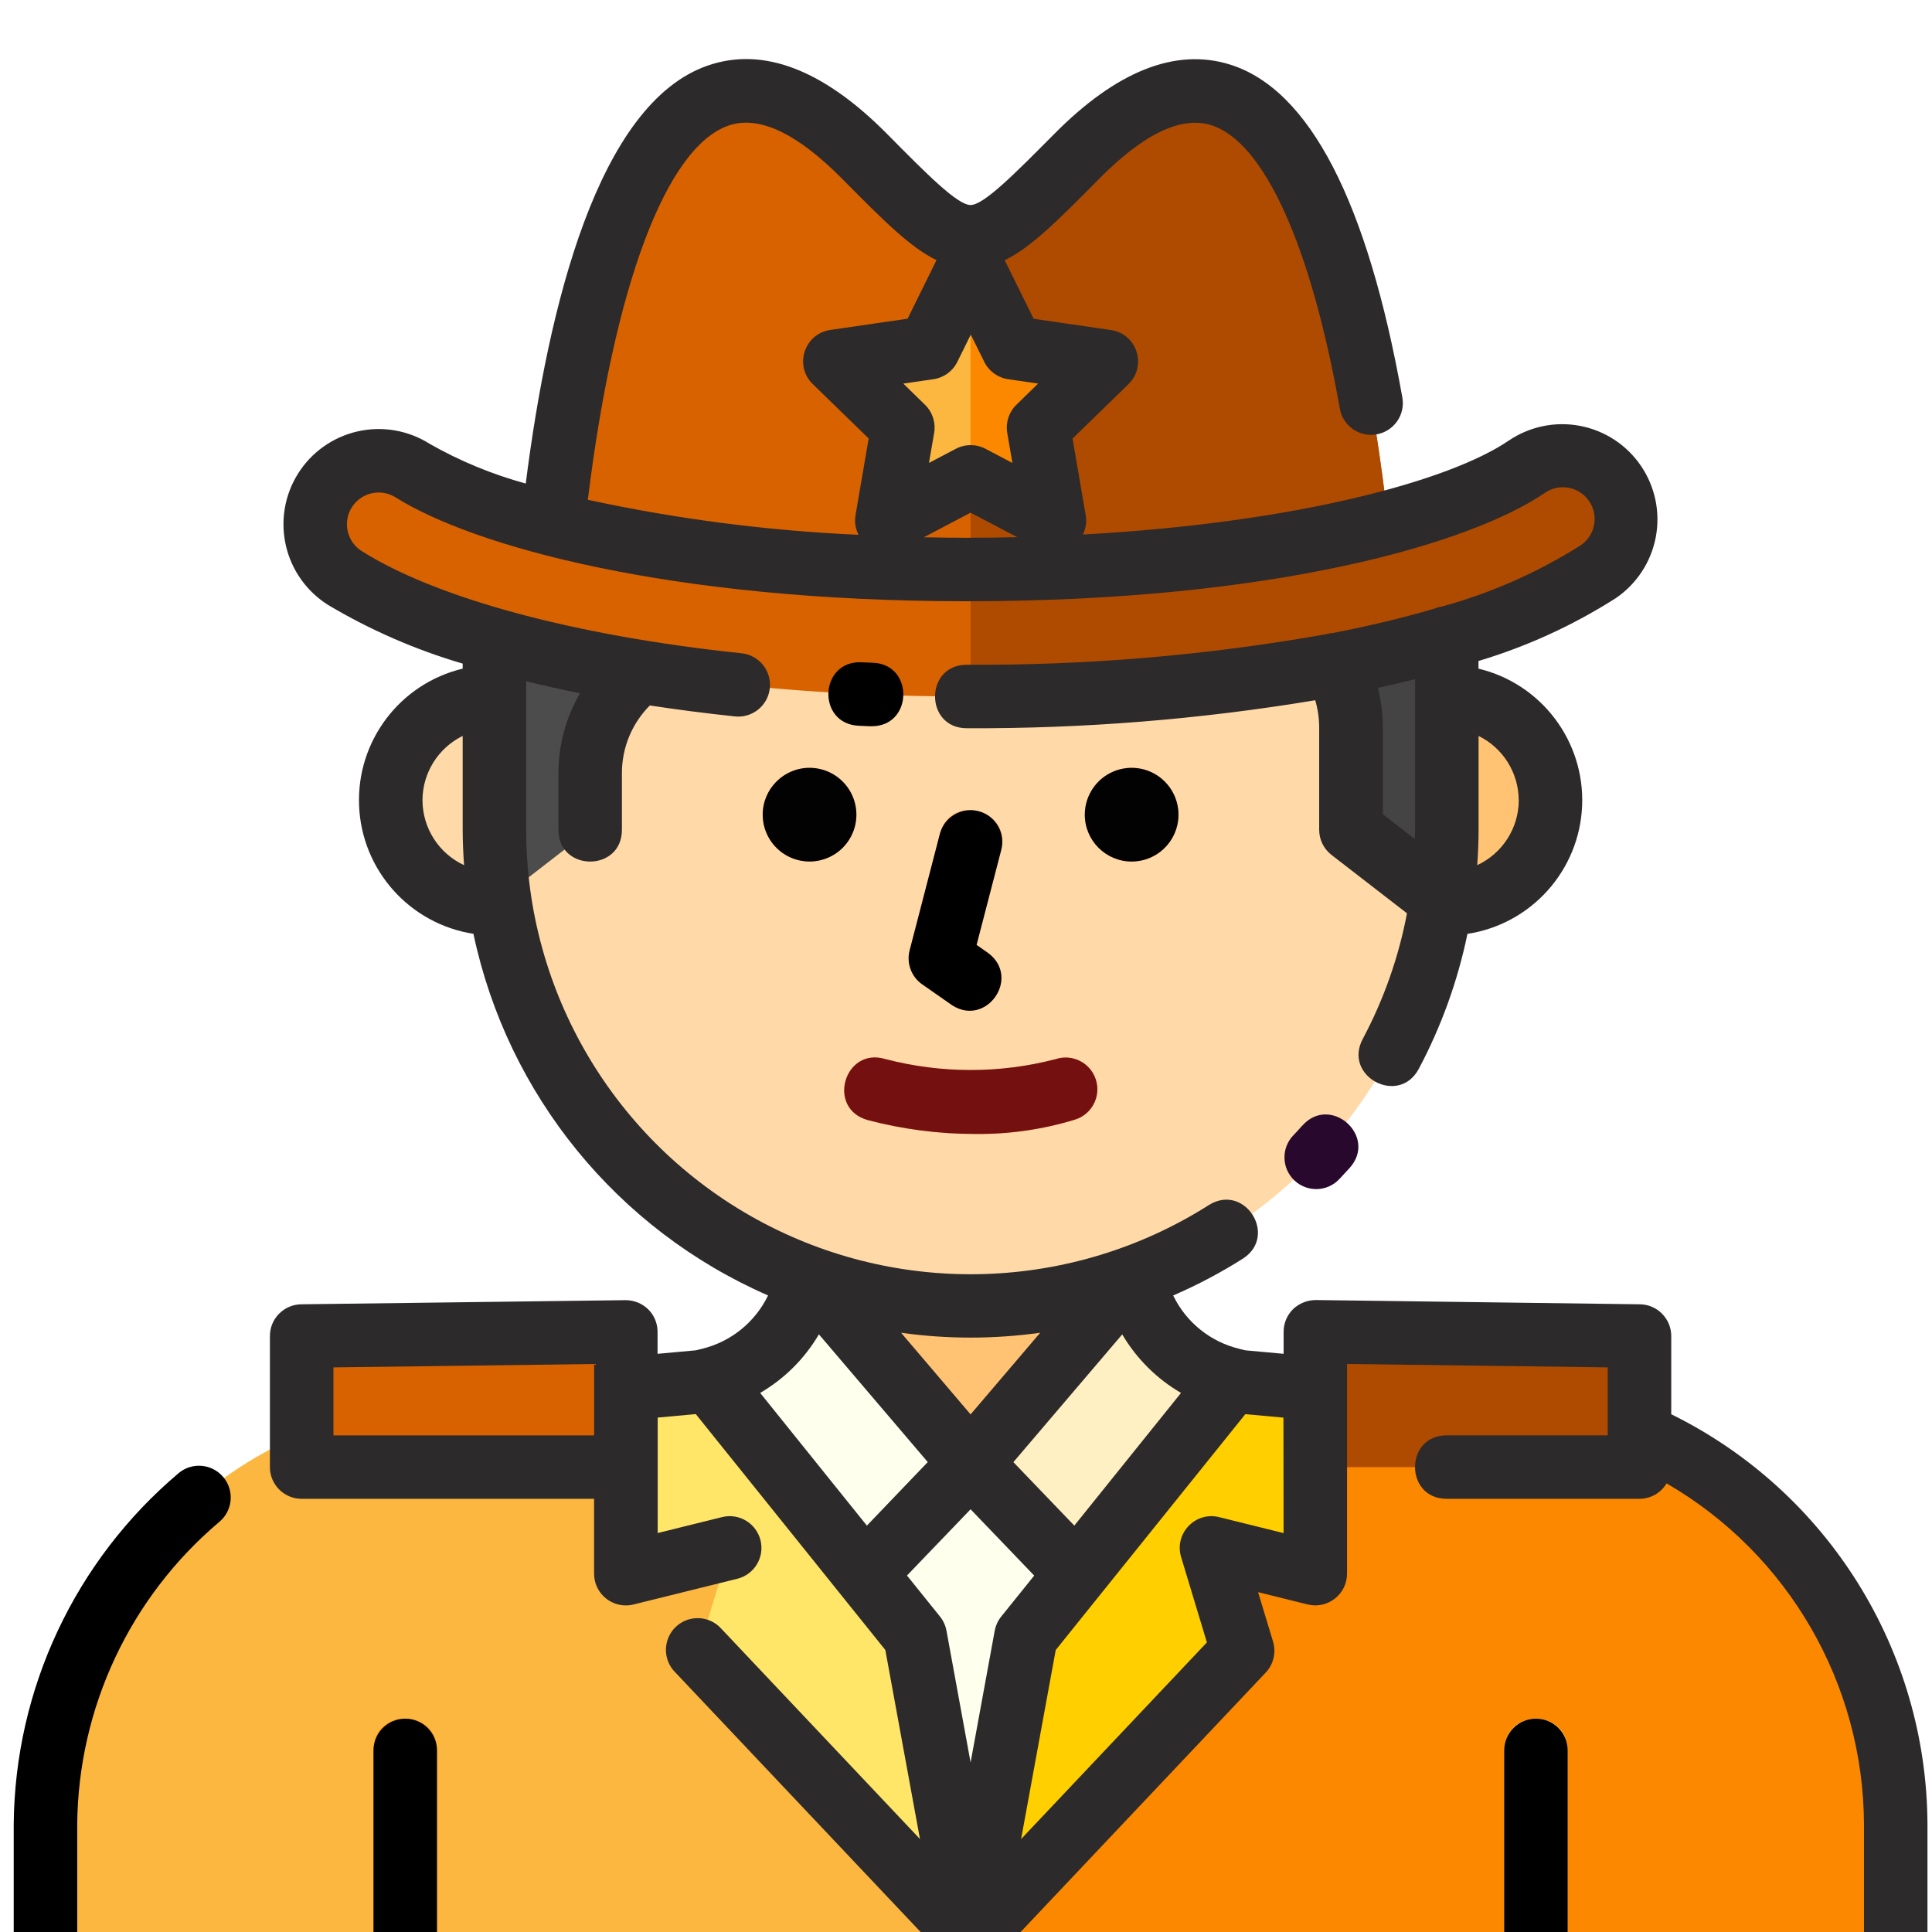
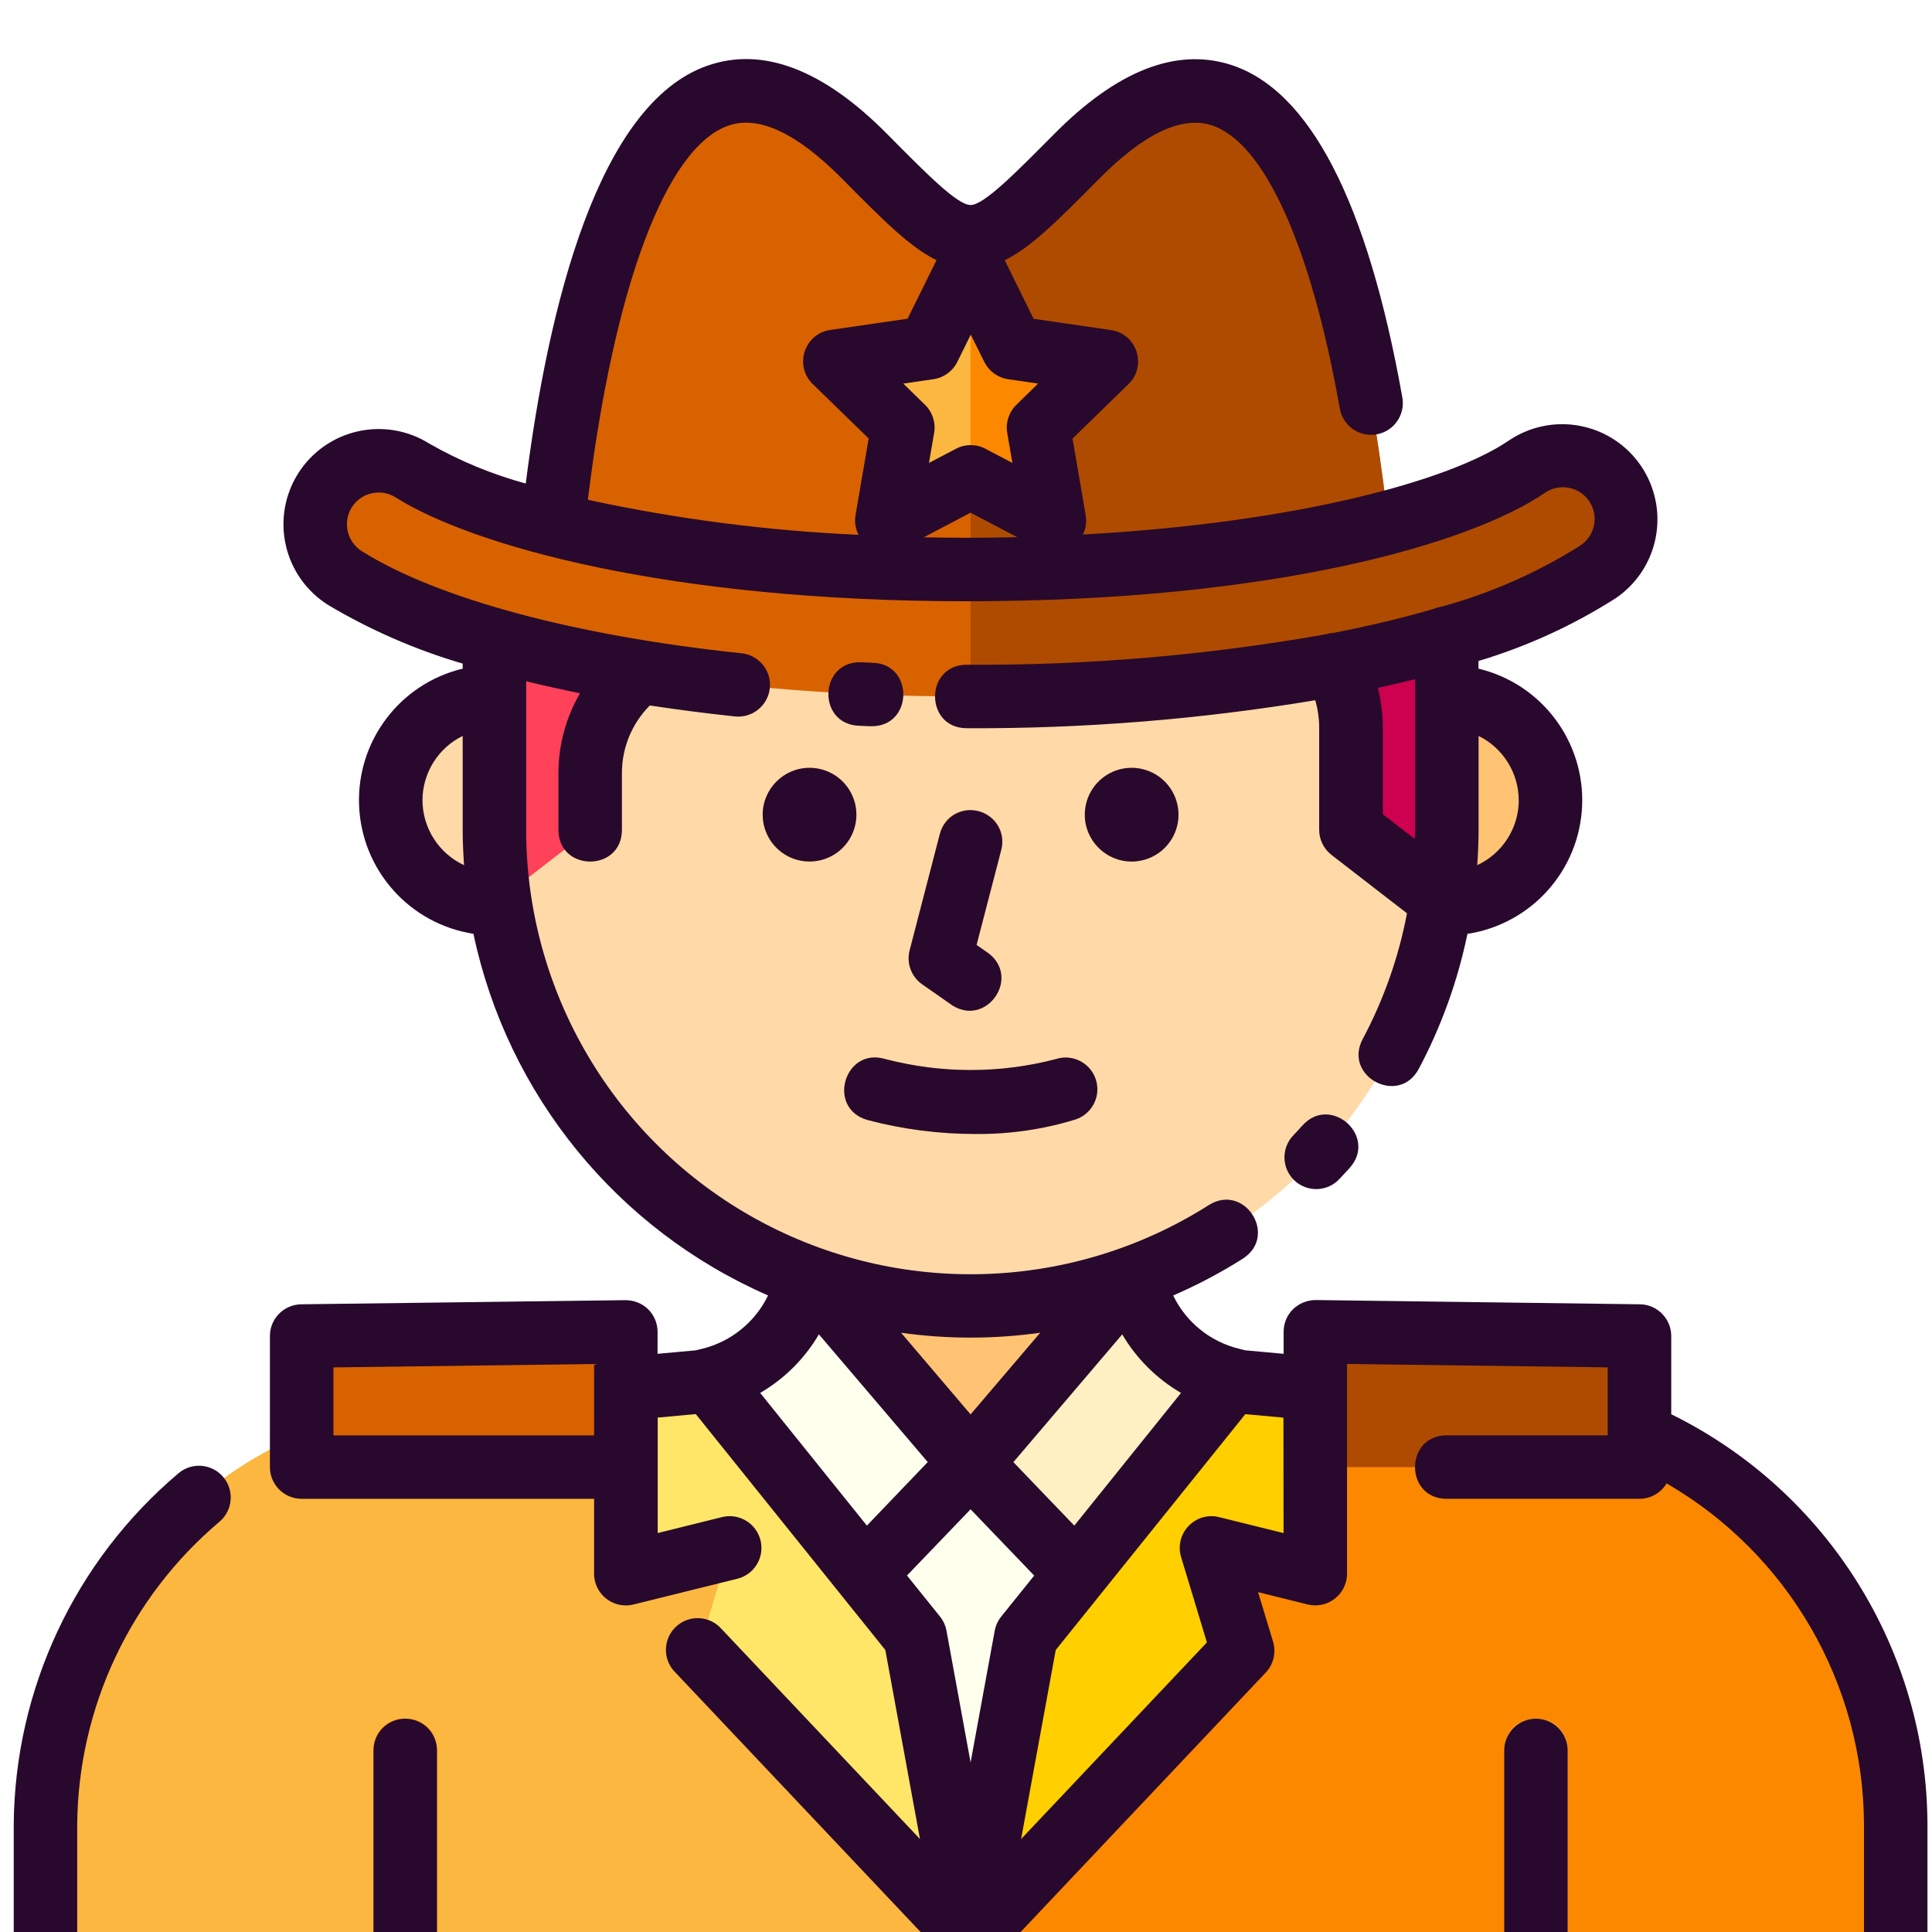
<svg xmlns="http://www.w3.org/2000/svg" xmlns:xlink="http://www.w3.org/1999/xlink" version="1.1" id="Layer_1" x="0px" y="0px" width="512px" height="512px" viewBox="0 0 512 512" enable-background="new 0 0 512 512" xml:space="preserve">
  <g>
    <path fill="#FCB740" d="M502.385,483.478v30.858H12.05v-30.858c0-58.745,47.59-111.142,106.334-111.142l67.106-6.154   c13.121-2.127,23.868-11.587,27.642-24.33l6.203-21.006h75.766l6.203,21.006c3.774,12.743,14.521,22.203,27.642,24.33l67.106,6.154   C454.794,372.336,502.385,424.732,502.385,483.478L502.385,483.478z M502.385,483.478" />
    <path fill="#FC8800" d="M396.052,372.336l-67.106-6.154c-13.12-2.127-23.867-11.587-27.642-24.33l-6.203-21.006h-37.883v193.49   h245.167v-30.858C502.385,424.732,454.794,372.336,396.052,372.336L396.052,372.336z M396.052,372.336" />
    <path fill="#FFFFED" d="M187.857,365.644l41.338,51.396l28.022-29.243l-42.207-49.512l-0.721-0.369l-1.176,3.967   C209.566,353.758,199.926,362.828,187.857,365.644L187.857,365.644z M187.857,365.644" />
    <path fill="#FFE668" d="M185.109,437.471l72.108,76.313l-14.665-80.12l-49.205-61.165l-5.509-6.855   c-0.782,0.188-1.547,0.433-2.348,0.558l-19.61,1.79v49.035l27.484-6.815L185.109,437.471z M185.109,437.471" />
    <path fill="#AF4B00" d="M348.581,388.799h85.903v-34.723l-85.903-1.133V388.799z M348.581,388.799" />
    <path fill="#FFF0C3" d="M326.578,365.644l-41.338,51.396l-28.022-29.243l42.207-49.512l0.721-0.369l1.176,3.967   C304.872,353.758,314.51,362.828,326.578,365.644L326.578,365.644z M326.578,365.644" />
    <path fill="#FFCF00" d="M329.326,437.471l-72.108,76.313l14.666-80.12l49.205-61.165l5.509-6.855   c0.782,0.188,1.546,0.433,2.348,0.558l19.609,1.79v49.035l-27.485-6.815L329.326,437.471z M329.326,437.471" />
    <path fill="#FFC373" d="M215.011,338.277l42.207,49.519l42.928-49.887L215.011,338.277z M215.011,338.277" />
    <path fill="#FFDAA8" d="M257.218,346.097c-69.692,0-126.189-56.498-126.189-126.19v-60.221l252.379-1.002v61.223   C383.407,289.599,326.91,346.097,257.218,346.097L257.218,346.097z M257.218,346.097" />
    <path fill="#FCB740" d="M415.475,463.86v50.476h-16.826V463.86C398.648,452.643,415.475,452.643,415.475,463.86L415.475,463.86z    M415.475,463.86" />
    <path fill="#FC8800" d="M115.787,463.86v50.476H98.96V463.86C98.96,452.643,115.787,452.643,115.787,463.86L115.787,463.86z    M115.787,463.86" />
    <g>
      <defs>
        <rect id="SVGID_1_" x="2.436" y="14.435" width="509.564" height="509.565" />
      </defs>
      <clipPath id="SVGID_2_">
        <use xlink:href="#SVGID_1_" overflow="visible" />
      </clipPath>
      <path clip-path="url(#SVGID_2_)" fill="#D96200" d="M165.855,388.799H79.952v-34.723l85.904-1.133V388.799z M165.855,388.799" />
      <path clip-path="url(#SVGID_2_)" fill="#D96200" d="M285.267,41.476c-28.049,28.361-28.049,28.361-56.097,0    c-75.208-76.077-84.708,122.02-84.708,122.02h225.513C369.974,163.496,360.472-34.601,285.267,41.476L285.267,41.476z     M285.267,41.476" />
    </g>
    <path fill="#FFDAA8" d="M103.55,212.056c0,15.174,12.305,27.479,27.478,27.479v-54.957c-7.286,0-14.278,2.891-19.429,8.049   C106.448,197.779,103.55,204.764,103.55,212.056L103.55,212.056z M103.55,212.056" />
    <path fill="#FFC373" d="M410.886,212.056c0-15.178-12.306-27.478-27.479-27.478v54.957c7.286,0,14.277-2.898,19.429-8.05   C407.988,226.333,410.886,219.343,410.886,212.056L410.886,212.056z M410.886,212.056" />
    <path fill="#D96200" d="M256.21,184.579c-70.819,0-133.938-12.018-164.729-31.348c-7.875-4.945-10.246-15.328-5.301-23.197   c4.946-7.869,15.329-10.248,23.196-5.302c20.762,13.039,74.212,26.196,146.833,26.196c74.868,0,128.449-13.653,148.328-27.179   c7.681-5.139,18.072-3.124,23.274,4.519c5.2,7.637,3.259,18.046-4.34,23.303C393.533,171.928,329.445,184.579,256.21,184.579   L256.21,184.579z M256.21,184.579" />
-     <path fill="#4C4C4C" d="M131.002,169.6v69.936l25.376-19.629v-15.011c-0.005-10.515,4.87-20.429,13.203-26.851   C156.567,175.984,143.684,173.161,131.002,169.6L131.002,169.6z M131.002,169.6" />
-     <path fill="#444444" d="M353.75,176.127c2.816,5.104,4.288,10.829,4.281,16.651v27.128l25.383,19.629v-70.5   C374.324,171.721,364.417,174.101,353.75,176.127L353.75,176.127z M353.75,176.127" />
+     <path fill="#FF415A" d="M131.002,169.6v69.936l25.376-19.629v-15.011c-0.005-10.515,4.87-20.429,13.203-26.851   C156.567,175.984,143.684,173.161,131.002,169.6L131.002,169.6z M131.002,169.6" />
+     <path fill="#CE0050" d="M353.75,176.127c2.816,5.104,4.288,10.829,4.281,16.651v27.128l25.383,19.629v-70.5   C374.324,171.721,364.417,174.101,353.75,176.127L353.75,176.127z M353.75,176.127" />
    <path fill="#FF9F60" d="M244.379,260.849l8.031,5.609c9.047,5.664,18.052-7.25,9.615-13.783l-3.225-2.261l6.541-25.182   c2.822-10.86-13.463-15.091-16.288-4.237l-7.985,30.846C240.18,255.241,241.507,258.834,244.379,260.849L244.379,260.849z    M244.379,260.849" />
    <path fill="#FF9F60" d="M279.714,280.704c-14.814,3.85-30.376,3.824-45.187-0.062c-10.765-3.143-15.479,13.006-4.714,16.148   c9.384,2.483,19.042,3.737,28.746,3.724c8.888,0.081,17.739-1.188,26.237-3.779c4.508-1.339,7.042-6.122,5.622-10.604   c-1.421-4.488-6.24-6.937-10.704-5.434V280.704z M279.714,280.704" />
    <path fill="#FF9F60" d="M214.542,203.482c-5.027,0-9.553,3.022-11.474,7.662c-1.921,4.637-0.857,9.976,2.692,13.532   c3.549,3.548,8.89,4.613,13.527,2.692c4.645-1.915,7.667-6.448,7.667-11.466C226.947,209.046,221.396,203.487,214.542,203.482   L214.542,203.482z M214.542,203.482" />
    <path fill="#FF9F60" d="M299.896,203.482c-5.023,0-9.548,3.022-11.47,7.662c-1.921,4.637-0.862,9.976,2.686,13.532   c3.556,3.548,8.895,4.613,13.534,2.692c4.637-1.915,7.665-6.448,7.665-11.466C312.308,209.046,306.756,203.487,299.896,203.482   L299.896,203.482z M299.896,203.482" />
    <g>
      <defs>
        <rect id="SVGID_3_" x="2.436" y="14.435" width="509.564" height="509.565" />
      </defs>
      <clipPath id="SVGID_4_">
        <use xlink:href="#SVGID_3_" overflow="visible" />
      </clipPath>
      <path clip-path="url(#SVGID_4_)" fill="#FCB740" d="M257.218,69.63l11.116,22.521l24.851,3.613L275.2,113.29l4.245,24.756    l-22.228-11.687l-22.227,11.687l4.244-24.756l-17.983-17.526l24.848-3.613L257.218,69.63z M257.218,69.63" />
      <path clip-path="url(#SVGID_4_)" fill="#AF4B00" d="M285.267,41.476c-14.021,14.184-21.032,21.275-28.049,21.275v100.744h112.756    C369.974,163.496,360.472-34.601,285.267,41.476L285.267,41.476z M285.267,41.476" />
    </g>
    <path fill="#AF4B00" d="M404.545,123.75c-19.798,13.463-72.991,27.041-147.327,27.165v33.65   c72.816-0.118,136.455-12.731,166.255-33c7.523-5.282,9.414-15.629,4.239-23.235C422.54,120.725,412.226,118.687,404.545,123.75   L404.545,123.75z M404.545,123.75" />
    <path fill="#FC8800" d="M268.334,92.151L257.218,69.63v56.729l22.228,11.687L275.2,113.29l17.984-17.526L268.334,92.151z    M268.334,92.151" />
    <g>
      <defs>
        <rect id="SVGID_5_" x="2.436" y="14.435" width="509.564" height="509.565" />
      </defs>
      <clipPath id="SVGID_6_">
        <use xlink:href="#SVGID_5_" overflow="visible" />
      </clipPath>
      <path clip-path="url(#SVGID_6_)" fill="#FFFFED" d="M257.218,387.796l-28.042,29.243l13.376,16.625l14.665,80.12l14.666-80.12    l13.376-16.625L257.218,387.796z M257.218,387.796" />
-       <path clip-path="url(#SVGID_6_)" fill="#2D2A2B" d="M442.897,374.789v-20.72c0-4.6-3.694-8.349-8.295-8.417l-85.903-1.129    c-2.241,0.007-4.395,0.865-6.017,2.406c-1.601,1.583-2.51,3.735-2.51,5.99v5.857l-10.139-0.926    c-0.327-0.057-0.64-0.164-0.964-0.238c-0.183-0.057-0.364-0.094-0.546-0.138c-7.705-1.827-14.17-7.029-17.621-14.159    c6.442-2.785,12.658-6.07,18.585-9.833c9.201-6.085,0.356-19.954-9.04-14.185c-36.271,23.065-82.227,24.537-119.909,3.851    c-37.675-20.687-61.091-60.261-61.098-103.243v-39.359c4.594,1.126,9.352,2.184,14.27,3.174    c-3.742,6.428-5.719,13.74-5.719,21.181v15.009c0,11.217,16.825,11.217,16.825,0v-15.016c-0.013-6.722,2.647-13.181,7.398-17.939    c7.217,1.103,14.677,2.066,22.383,2.887c4.677,0.587,8.919-2.78,9.414-7.468c0.494-4.682-2.954-8.865-7.649-9.266    c-43.833-4.612-80.433-14.458-100.407-27.001c-3.987-2.448-5.215-7.688-2.724-11.65c2.486-3.961,7.738-5.133,11.674-2.604    c20.188,12.678,71.934,27.486,151.303,27.486c81.91,0,133.644-15.43,153.068-28.637c3.842-2.754,9.201-1.803,11.86,2.103    c2.661,3.911,1.577,9.239-2.396,11.805c-11.36,7.16-23.718,12.6-36.674,16.142c-0.69,0.108-1.371,0.301-2.018,0.577    c-8.255,2.404-17.211,4.563-26.847,6.429c-0.682,0.03-1.351,0.156-2.008,0.356c-31.354,5.558-63.144,8.25-94.986,8.05    c-11.216,0-11.216,16.825,0,16.825c30.934,0.144,61.83-2.341,92.345-7.417c0.684,2.341,1.038,4.77,1.045,7.211v27.126    c0,2.605,1.209,5.065,3.268,6.655l20,15.473c-2.204,11.63-6.159,22.854-11.725,33.301c-5.282,9.896,9.552,17.827,14.841,7.938    c5.983-11.261,10.327-23.311,12.907-35.792c16.938-2.592,29.675-16.814,30.389-33.938c0.713-17.121-10.792-32.355-27.46-36.349    v-2.028c12.838-3.843,25.08-9.446,36.381-16.65c5.532-3.763,9.344-9.571,10.596-16.148c1.253-6.573-0.155-13.377-3.925-18.917    c-3.761-5.534-9.568-9.345-16.149-10.596c-6.573-1.252-13.375,0.162-18.915,3.923c-15.518,10.579-56.172,21.783-112.825,24.869    c0.775-1.559,1.039-3.318,0.757-5.039l-3.499-20.387l14.821-14.422c4.997-4.863,2.236-13.345-4.663-14.34l-20.475-2.979    l-7.661-15.523c6.905-3.337,14.036-10.466,24.995-21.546c11.785-11.917,21.77-16.718,29.688-14.257    c13.978,4.35,26.439,31.728,34.125,75.143c0.815,4.576,5.183,7.625,9.758,6.811c4.576-0.814,7.625-5.182,6.813-9.759    c-9.252-51.996-24.633-81.69-45.708-88.258c-14.396-4.475-30.088,1.741-46.632,18.498c-10.392,10.458-18.584,18.74-22.083,18.74    c-3.5,0-11.692-8.287-22.065-18.771c-16.962-17.157-32.998-23.272-47.651-18.164c-29.051,10.121-42.208,63.814-48.172,110.747    c-8.901-2.43-17.465-5.966-25.477-10.535c-5.671-3.588-12.531-4.771-19.072-3.286c-6.547,1.484-12.23,5.507-15.798,11.19    c-3.562,5.678-4.727,12.551-3.216,19.085c1.5,6.535,5.551,12.207,11.239,15.754c11.174,6.642,23.135,11.856,35.611,15.511v1.333    c-16.651,3.994-28.147,19.198-27.453,36.304c0.688,17.107,13.389,31.335,30.301,33.971c9.026,42.677,38.108,78.375,78.08,95.837    c-3.443,7.122-9.902,12.325-17.6,14.165c-0.196,0.044-0.385,0.081-0.577,0.138c-0.32,0.07-0.626,0.182-0.958,0.238l-10.147,0.926    v-5.834c0-2.247-0.9-4.406-2.502-5.983c-1.615-1.554-3.776-2.41-6.016-2.403l-85.911,1.096c-4.606,0.062-8.305,3.811-8.305,8.413    v34.727c0,4.649,3.769,8.412,8.413,8.412h77.497v19.835c0,4.656,3.789,8.431,8.445,8.413c0.682,0,1.365-0.081,2.022-0.251    l27.491-6.811c4.513-1.119,7.268-5.683,6.148-10.195c-1.121-4.514-5.684-7.267-10.197-6.146l-17.051,4.225v-30.603l10.097-0.92    l38.212,47.557l12.018,14.957l9.178,50.094l-52.574-55.66c-3.142-3.594-8.637-3.854-12.111-0.583    c-3.468,3.274-3.523,8.777-0.119,12.126l72.109,76.314c3.543,2.948,8.688,2.948,12.229,0l72.108-76.314    c2.065-2.197,2.798-5.333,1.921-8.221l-3.956-13.08l13.134,3.256c5.307,1.313,10.44-2.706,10.44-8.178v-55.552l69.078,0.902    v18.009h-42.651c-11.218,0-11.218,16.825,0,16.825h51.077c2.947-0.007,5.67-1.559,7.179-4.086    c32.261,18.689,52.173,53.09,52.31,90.37v30.865c0,11.217,16.825,11.217,16.825,0v-30.865    C510.629,437.309,484.327,395.193,442.897,374.789L442.897,374.789z M366.462,215.781v-22.996    c-0.006-3.536-0.443-7.056-1.313-10.478c3.368-0.738,6.653-1.516,9.857-2.324v39.929c0,0.815-0.056,1.622-0.074,2.43    L366.462,215.781z M402.492,212.056c-0.02,7.393-4.313,14.103-11.01,17.22c0.218-3.117,0.357-6.252,0.357-9.365v-24.88    c6.489,3.192,10.615,9.789,10.633,17.025H402.492z M256.21,142.516c-3.849,0-7.642-0.058-11.391-0.132l12.398-6.516l12.362,6.491    C265.199,142.458,260.742,142.509,256.21,142.516L256.21,142.516z M275.107,101.654l-5.771,5.632    c-1.978,1.935-2.874,4.721-2.405,7.45l1.364,7.943l-7.134-3.75c-2.455-1.289-5.383-1.289-7.831,0l-7.142,3.75l1.366-7.943    c0.476-2.729-0.427-5.515-2.405-7.45l-5.765-5.632l7.982-1.159c2.74-0.395,5.107-2.115,6.334-4.601l3.567-7.212l3.576,7.212    c1.227,2.485,3.592,4.206,6.333,4.601L275.107,101.654z M193.041,33.29c7.987-2.793,18.134,1.952,30.146,14.102    c10.96,11.084,18.088,18.215,24.998,21.545l-7.662,15.522l-20.473,2.98c-6.905,0.996-9.66,9.477-4.663,14.346l14.823,14.421    l-3.501,20.387c-0.289,1.752,0,3.549,0.809,5.134c-24.131-1.071-48.123-4.17-71.733-9.278    C162.719,75.965,176.49,39.053,193.041,33.29L193.041,33.29z M111.963,212.056c0.025-7.242,4.155-13.839,10.652-17.025v24.88    c0,3.149,0.151,6.248,0.364,9.365C116.275,226.159,111.98,219.449,111.963,212.056L111.963,212.056z M88.365,362.377l69.078-0.901    v18.917H88.365V362.377z M284.704,404.302l-16.145-16.824l28.843-33.852c3.774,6.423,9.139,11.761,15.58,15.511L284.704,404.302z     M275.627,353.232l-18.409,21.595l-18.422-21.634c12.22,1.715,24.619,1.715,36.832,0V353.232z M229.734,404.302l-28.281-35.165    c6.434-3.75,11.798-9.094,15.566-15.523l28.845,33.851L229.734,404.302z M240.361,417.528l16.857-17.551l16.856,17.568    l-8.744,10.868c-0.875,1.088-1.465,2.377-1.721,3.754l-6.392,34.902l-6.39-34.919c-0.257-1.378-0.847-2.668-1.723-3.757    L240.361,417.528z M340.161,406.285l-17.052-4.225c-6.341-1.59-11.991,4.346-10.096,10.599l6.828,22.595l-49.235,52.11    l9.171-50.088l12.018-14.954l38.232-47.56l10.097,0.927L340.161,406.285z M340.161,406.285" />
-       <path clip-path="url(#SVGID_6_)" d="M47.315,390.419C19.887,413.59,3.932,447.572,3.637,483.481v30.866    c0,11.219,16.825,11.219,16.825,0v-30.866c0.27-30.944,14.033-60.232,37.683-80.188c3.56-2.991,4.017-8.3,1.025-11.854    c-2.985-3.558-8.298-4.021-11.854-1.027V390.419z M47.315,390.419" />
-       <path clip-path="url(#SVGID_6_)" d="M407.042,455.466c-4.644,0-8.413,3.761-8.413,8.413v50.475c0,11.217,16.825,11.217,16.825,0    v-50.475C415.454,459.227,411.694,455.466,407.042,455.466L407.042,455.466z M407.042,455.466" />
-       <path clip-path="url(#SVGID_6_)" d="M107.393,455.466c-4.649,0-8.412,3.761-8.412,8.413v50.475c0,11.217,16.825,11.217,16.825,0    v-50.475C115.806,459.227,112.037,455.466,107.393,455.466L107.393,455.466z M107.393,455.466" />
+       <path clip-path="url(#SVGID_6_)" fill="#28092D" d="M442.897,374.789v-20.72c0-4.6-3.694-8.349-8.295-8.417l-85.903-1.129    c-2.241,0.007-4.395,0.865-6.017,2.406c-1.601,1.583-2.51,3.735-2.51,5.99v5.857l-10.139-0.926    c-0.327-0.057-0.64-0.164-0.964-0.238c-0.183-0.057-0.364-0.094-0.546-0.138c-7.705-1.827-14.17-7.029-17.621-14.159    c6.442-2.785,12.658-6.07,18.585-9.833c9.201-6.085,0.356-19.954-9.04-14.185c-36.271,23.065-82.227,24.537-119.909,3.851    c-37.675-20.687-61.091-60.261-61.098-103.243v-39.359c4.594,1.126,9.352,2.184,14.27,3.174    c-3.742,6.428-5.719,13.74-5.719,21.181v15.009c0,11.217,16.825,11.217,16.825,0v-15.016c-0.013-6.722,2.647-13.181,7.398-17.939    c7.217,1.103,14.677,2.066,22.383,2.887c4.677,0.587,8.919-2.78,9.414-7.468c0.494-4.682-2.954-8.865-7.649-9.266    c-43.833-4.612-80.433-14.458-100.407-27.001c-3.987-2.448-5.215-7.688-2.724-11.65c2.486-3.961,7.738-5.133,11.674-2.604    c20.188,12.678,71.934,27.486,151.303,27.486c81.91,0,133.644-15.43,153.068-28.637c3.842-2.754,9.201-1.803,11.86,2.103    c2.661,3.911,1.577,9.239-2.396,11.805c-11.36,7.16-23.718,12.6-36.674,16.142c-0.69,0.108-1.371,0.301-2.018,0.577    c-8.255,2.404-17.211,4.563-26.847,6.429c-0.682,0.03-1.351,0.156-2.008,0.356c-31.354,5.558-63.144,8.25-94.986,8.05    c-11.216,0-11.216,16.825,0,16.825c30.934,0.144,61.83-2.341,92.345-7.417c0.684,2.341,1.038,4.77,1.045,7.211v27.126    c0,2.605,1.209,5.065,3.268,6.655l20,15.473c-2.204,11.63-6.159,22.854-11.725,33.301c-5.282,9.896,9.552,17.827,14.841,7.938    c5.983-11.261,10.327-23.311,12.907-35.792c16.938-2.592,29.675-16.814,30.389-33.938c0.713-17.121-10.792-32.355-27.46-36.349    v-2.028c12.838-3.843,25.08-9.446,36.381-16.65c5.532-3.763,9.344-9.571,10.596-16.148c1.253-6.573-0.155-13.377-3.925-18.917    c-3.761-5.534-9.568-9.345-16.149-10.596c-6.573-1.252-13.375,0.162-18.915,3.923c-15.518,10.579-56.172,21.783-112.825,24.869    c0.775-1.559,1.039-3.318,0.757-5.039l-3.499-20.387l14.821-14.422c4.997-4.863,2.236-13.345-4.663-14.34l-20.475-2.979    l-7.661-15.523c6.905-3.337,14.036-10.466,24.995-21.546c11.785-11.917,21.77-16.718,29.688-14.257    c13.978,4.35,26.439,31.728,34.125,75.143c0.815,4.576,5.183,7.625,9.758,6.811c4.576-0.814,7.625-5.182,6.813-9.759    c-9.252-51.996-24.633-81.69-45.708-88.258c-14.396-4.475-30.088,1.741-46.632,18.498c-10.392,10.458-18.584,18.74-22.083,18.74    c-3.5,0-11.692-8.287-22.065-18.771c-16.962-17.157-32.998-23.272-47.651-18.164c-29.051,10.121-42.208,63.814-48.172,110.747    c-8.901-2.43-17.465-5.966-25.477-10.535c-5.671-3.588-12.531-4.771-19.072-3.286c-6.547,1.484-12.23,5.507-15.798,11.19    c-3.562,5.678-4.727,12.551-3.216,19.085c1.5,6.535,5.551,12.207,11.239,15.754c11.174,6.642,23.135,11.856,35.611,15.511v1.333    c-16.651,3.994-28.147,19.198-27.453,36.304c0.688,17.107,13.389,31.335,30.301,33.971c9.026,42.677,38.108,78.375,78.08,95.837    c-3.443,7.122-9.902,12.325-17.6,14.165c-0.196,0.044-0.385,0.081-0.577,0.138c-0.32,0.07-0.626,0.182-0.958,0.238l-10.147,0.926    v-5.834c0-2.247-0.9-4.406-2.502-5.983c-1.615-1.554-3.776-2.41-6.016-2.403l-85.911,1.096c-4.606,0.062-8.305,3.811-8.305,8.413    v34.727c0,4.649,3.769,8.412,8.413,8.412h77.497v19.835c0,4.656,3.789,8.431,8.445,8.413c0.682,0,1.365-0.081,2.022-0.251    l27.491-6.811c4.513-1.119,7.268-5.683,6.148-10.195c-1.121-4.514-5.684-7.267-10.197-6.146l-17.051,4.225v-30.603l10.097-0.92    l38.212,47.557l12.018,14.957l9.178,50.094l-52.574-55.66c-3.142-3.594-8.637-3.854-12.111-0.583    c-3.468,3.274-3.523,8.777-0.119,12.126l72.109,76.314c3.543,2.948,8.688,2.948,12.229,0l72.108-76.314    c2.065-2.197,2.798-5.333,1.921-8.221l-3.956-13.08l13.134,3.256c5.307,1.313,10.44-2.706,10.44-8.178v-55.552l69.078,0.902    v18.009h-42.651c-11.218,0-11.218,16.825,0,16.825h51.077c2.947-0.007,5.67-1.559,7.179-4.086    c32.261,18.689,52.173,53.09,52.31,90.37v30.865c0,11.217,16.825,11.217,16.825,0v-30.865    C510.629,437.309,484.327,395.193,442.897,374.789L442.897,374.789z M366.462,215.781v-22.996    c-0.006-3.536-0.443-7.056-1.313-10.478c3.368-0.738,6.653-1.516,9.857-2.324v39.929c0,0.815-0.056,1.622-0.074,2.43    L366.462,215.781z M402.492,212.056c-0.02,7.393-4.313,14.103-11.01,17.22c0.218-3.117,0.357-6.252,0.357-9.365v-24.88    c6.489,3.192,10.615,9.789,10.633,17.025H402.492z M256.21,142.516c-3.849,0-7.642-0.058-11.391-0.132l12.398-6.516l12.362,6.491    C265.199,142.458,260.742,142.509,256.21,142.516L256.21,142.516z M275.107,101.654l-5.771,5.632    c-1.978,1.935-2.874,4.721-2.405,7.45l1.364,7.943l-7.134-3.75c-2.455-1.289-5.383-1.289-7.831,0l-7.142,3.75l1.366-7.943    c0.476-2.729-0.427-5.515-2.405-7.45l-5.765-5.632l7.982-1.159c2.74-0.395,5.107-2.115,6.334-4.601l3.567-7.212l3.576,7.212    c1.227,2.485,3.592,4.206,6.333,4.601L275.107,101.654z M193.041,33.29c7.987-2.793,18.134,1.952,30.146,14.102    c10.96,11.084,18.088,18.215,24.998,21.545l-7.662,15.522l-20.473,2.98c-6.905,0.996-9.66,9.477-4.663,14.346l14.823,14.421    l-3.501,20.387c-0.289,1.752,0,3.549,0.809,5.134c-24.131-1.071-48.123-4.17-71.733-9.278    C162.719,75.965,176.49,39.053,193.041,33.29L193.041,33.29z M111.963,212.056c0.025-7.242,4.155-13.839,10.652-17.025v24.88    c0,3.149,0.151,6.248,0.364,9.365C116.275,226.159,111.98,219.449,111.963,212.056L111.963,212.056z M88.365,362.377l69.078-0.901    v18.917H88.365V362.377z M284.704,404.302l-16.145-16.824l28.843-33.852c3.774,6.423,9.139,11.761,15.58,15.511L284.704,404.302z     M275.627,353.232l-18.409,21.595l-18.422-21.634c12.22,1.715,24.619,1.715,36.832,0V353.232z M229.734,404.302l-28.281-35.165    c6.434-3.75,11.798-9.094,15.566-15.523l28.845,33.851L229.734,404.302z M240.361,417.528l16.857-17.551l16.856,17.568    l-8.744,10.868c-0.875,1.088-1.465,2.377-1.721,3.754l-6.392,34.902l-6.39-34.919c-0.257-1.378-0.847-2.668-1.723-3.757    L240.361,417.528z M340.161,406.285l-17.052-4.225c-6.341-1.59-11.991,4.346-10.096,10.599l6.828,22.595l-49.235,52.11    l9.171-50.088l12.018-14.954l38.232-47.56l10.097,0.927L340.161,406.285z M340.161,406.285" />
+       <path clip-path="url(#SVGID_6_)" fill="#28092D" d="M47.315,390.419C19.887,413.59,3.932,447.572,3.637,483.481v30.866    c0,11.219,16.825,11.219,16.825,0v-30.866c0.27-30.944,14.033-60.232,37.683-80.188c3.56-2.991,4.017-8.3,1.025-11.854    c-2.985-3.558-8.298-4.021-11.854-1.027V390.419z M47.315,390.419" />
+       <path clip-path="url(#SVGID_6_)" fill="#28092D" d="M407.042,455.466c-4.644,0-8.413,3.761-8.413,8.413v50.475    c0,11.217,16.825,11.217,16.825,0v-50.475C415.454,459.227,411.694,455.466,407.042,455.466L407.042,455.466z M407.042,455.466" />
+       <path clip-path="url(#SVGID_6_)" fill="#28092D" d="M107.393,455.466c-4.649,0-8.412,3.761-8.412,8.413v50.475    c0,11.217,16.825,11.217,16.825,0v-50.475C115.806,459.227,112.037,455.466,107.393,455.466L107.393,455.466z M107.393,455.466" />
    </g>
    <path fill="#28092D" d="M345.132,298.28c-0.758,0.863-1.533,1.702-2.322,2.527c-3.3,3.361-3.206,8.777,0.212,12.014   c3.424,3.236,8.832,3.036,12.005-0.444c0.903-0.957,1.797-1.923,2.673-2.887c7.462-8.376-5.108-19.565-12.567-11.191V298.28z    M345.132,298.28" />
-     <path d="M259.334,214.974c-4.501-1.19-9.101,1.515-10.26,6.021l-8.006,30.846c-0.888,3.4,0.438,6.993,3.311,9.007l8.031,5.609   c9.047,5.664,18.052-7.25,9.615-13.783l-3.225-2.261l6.541-25.182C266.514,220.738,263.828,216.146,259.334,214.974   L259.334,214.974z M259.334,214.974" />
-     <path fill="#751010" d="M229.813,296.791c9.384,2.483,19.042,3.737,28.746,3.724c8.888,0.081,17.739-1.188,26.237-3.779   c4.508-1.339,7.042-6.122,5.622-10.604c-1.421-4.488-6.24-6.937-10.704-5.434c-14.814,3.851-30.376,3.824-45.187-0.062   c-10.765-3.143-15.479,13.013-4.714,16.148V296.791z M229.813,296.791" />
-     <path d="M230.409,192.459h0.381c11.216,0.243,11.585-16.583,0.369-16.826l-2.829-0.125c-11.216-0.502-11.968,16.324-0.751,16.825   L230.409,192.459z M230.409,192.459" />
-     <path fill="#020202" d="M202.122,215.901c0,5.018,3.03,9.551,7.668,11.466c4.639,1.921,9.978,0.856,13.534-2.692   c3.546-3.557,4.606-8.895,2.683-13.532c-1.92-4.64-6.445-7.662-11.466-7.662C207.687,203.487,202.129,209.046,202.122,215.901   L202.122,215.901z M202.122,215.901" />
-     <path fill="#020202" d="M299.896,228.318c5.024,0,9.549-3.023,11.472-7.667c1.921-4.637,0.856-9.978-2.692-13.533   c-3.549-3.549-8.894-4.614-13.532-2.691c-4.638,1.922-7.66,6.454-7.66,11.475C287.487,222.754,293.04,228.308,299.896,228.318   L299.896,228.318z M299.896,228.318" />
+     <path fill="#28092D" d="M259.334,214.974c-4.501-1.19-9.101,1.515-10.26,6.021l-8.006,30.846c-0.888,3.4,0.438,6.993,3.311,9.007   l8.031,5.609c9.047,5.664,18.052-7.25,9.615-13.783l-3.225-2.261l6.541-25.182C266.514,220.738,263.828,216.146,259.334,214.974   L259.334,214.974z M259.334,214.974" />
+     <path fill="#28092D" d="M229.813,296.791c9.384,2.483,19.042,3.737,28.746,3.724c8.888,0.081,17.739-1.188,26.237-3.779   c4.508-1.339,7.042-6.122,5.622-10.604c-1.421-4.488-6.24-6.937-10.704-5.434c-14.814,3.851-30.376,3.824-45.187-0.062   c-10.765-3.143-15.479,13.013-4.714,16.148V296.791z M229.813,296.791" />
+     <path fill="#28092D" d="M230.409,192.459h0.381c11.216,0.243,11.585-16.583,0.369-16.826l-2.829-0.125   c-11.216-0.502-11.968,16.324-0.751,16.825L230.409,192.459z M230.409,192.459" />
+     <path fill="#28092D" d="M202.122,215.901c0,5.018,3.03,9.551,7.668,11.466c4.639,1.921,9.978,0.856,13.534-2.692   c3.546-3.557,4.606-8.895,2.683-13.532c-1.92-4.64-6.445-7.662-11.466-7.662C207.687,203.487,202.129,209.046,202.122,215.901   L202.122,215.901z M202.122,215.901" />
+     <path fill="#28092D" d="M299.896,228.318c5.024,0,9.549-3.023,11.472-7.667c1.921-4.637,0.856-9.978-2.692-13.533   c-3.549-3.549-8.894-4.614-13.532-2.691c-4.638,1.922-7.66,6.454-7.66,11.475C287.487,222.754,293.04,228.308,299.896,228.318   L299.896,228.318z M299.896,228.318" />
  </g>
</svg>
